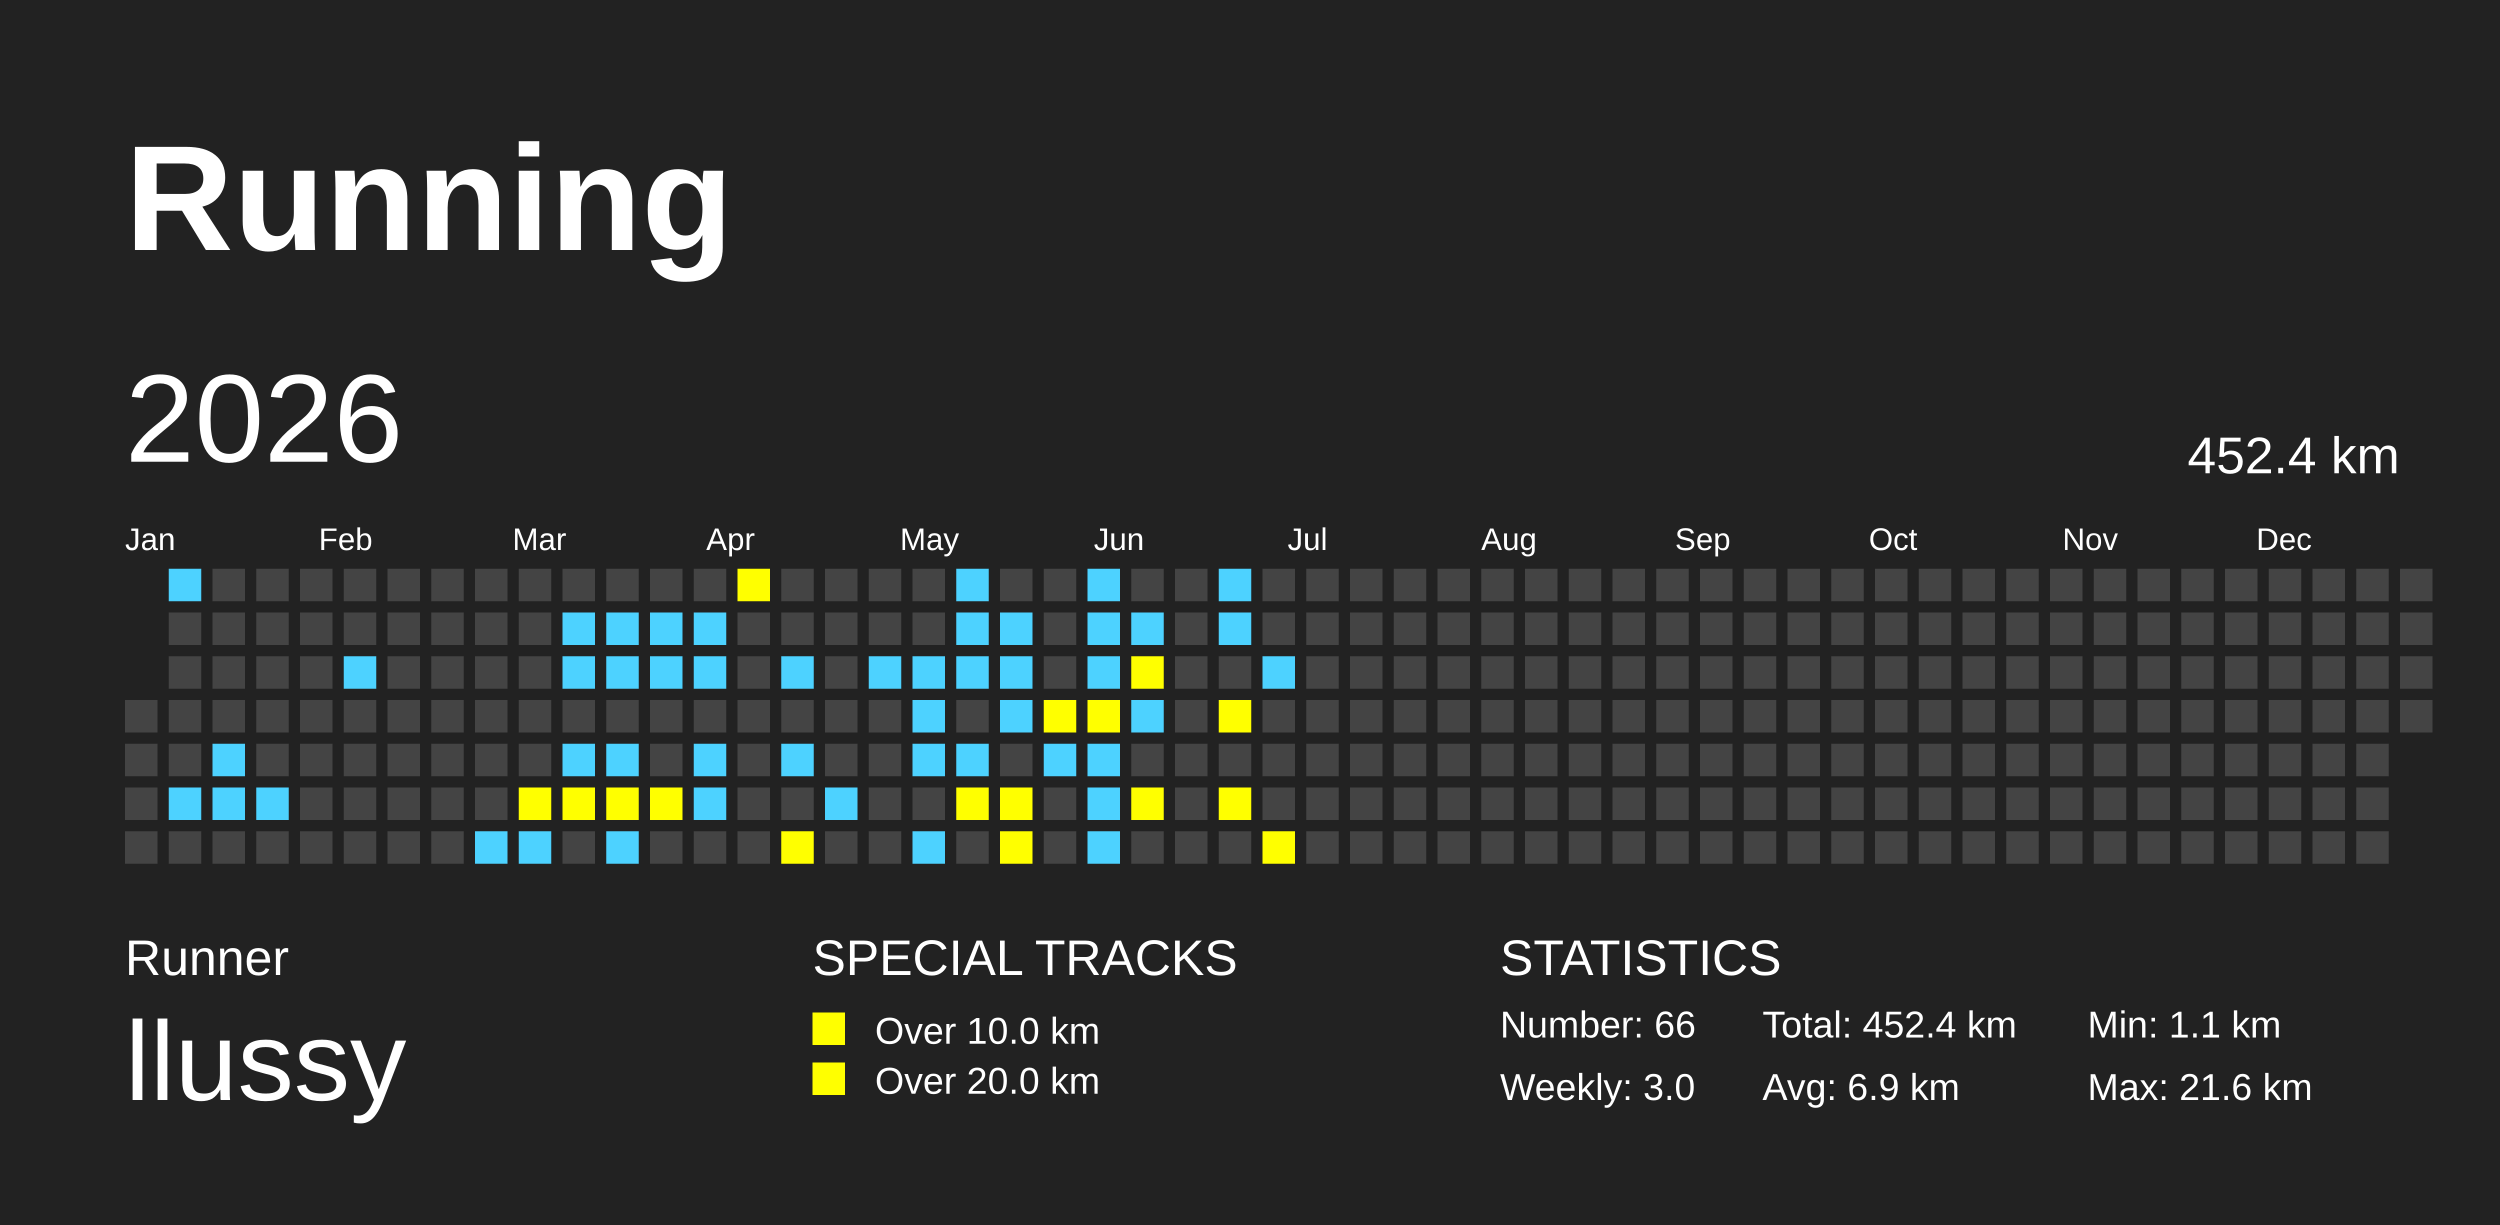
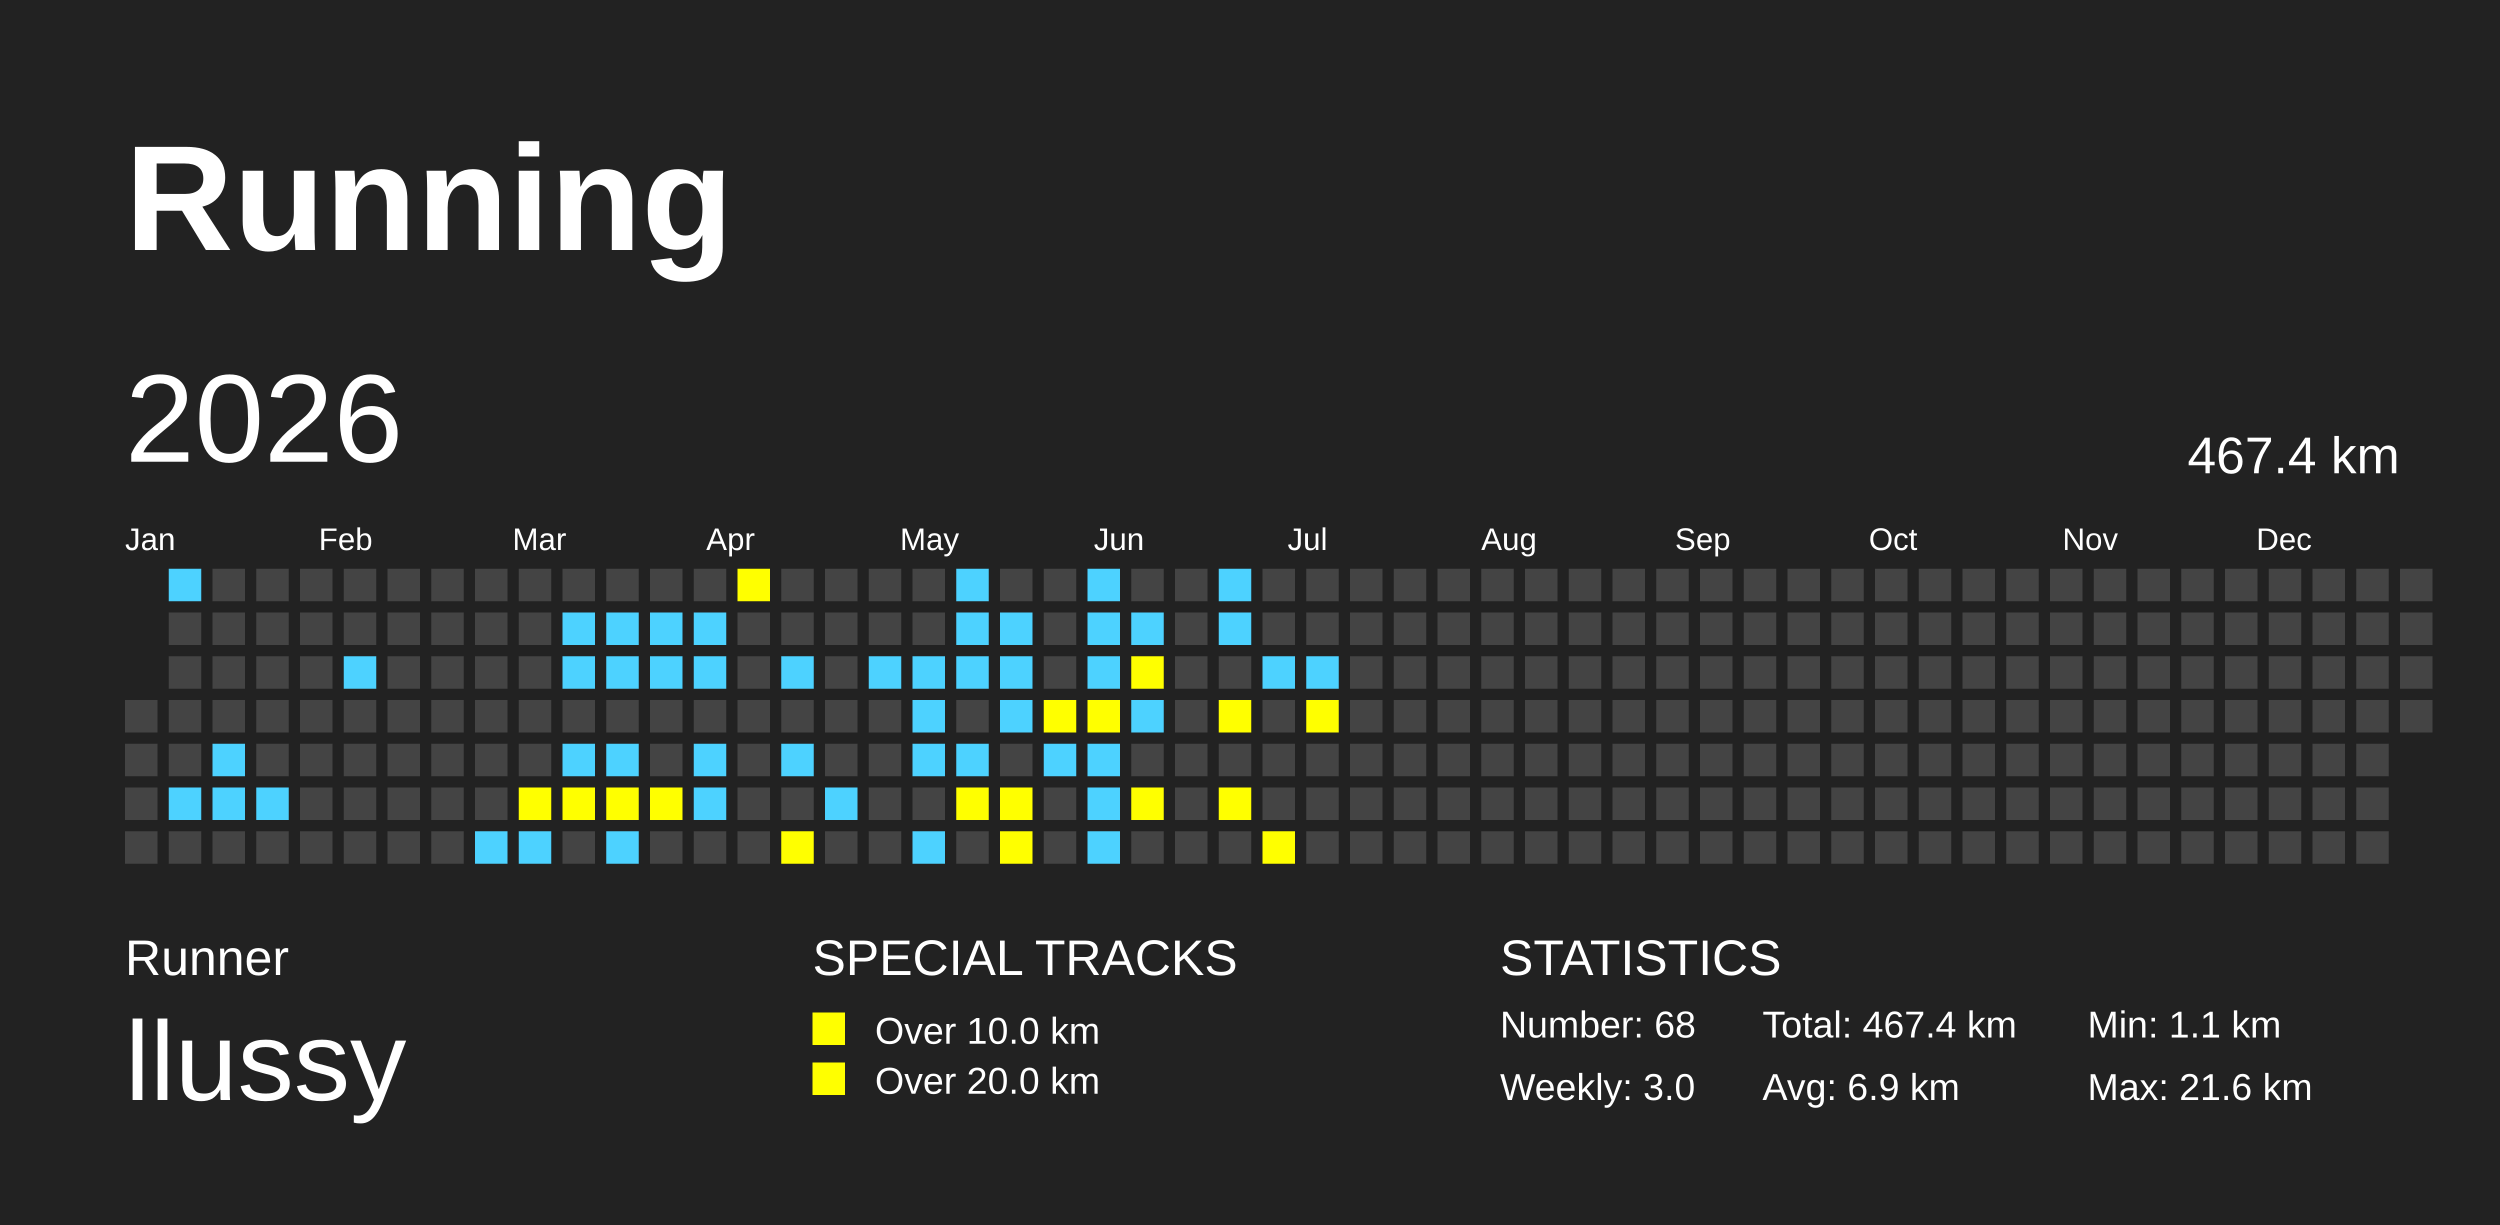
<svg xmlns="http://www.w3.org/2000/svg" baseProfile="full" height="98mm" version="1.1" viewBox="0,0,200,98" width="200mm">
  <defs>
    <pattern height="2" id="indoor-stripe" patternUnits="userSpaceOnUse" width="2">
      <line stroke="white" stroke-opacity="0.45" stroke-width="0.5" x1="0" x2="2" y1="2" y2="0" />
    </pattern>
  </defs>
  <rect fill="#222222" height="98" width="200" x="0" y="0" />
  <text fill="#FFFFFF" style="font-size:12px; font-family:Arial; font-weight:bold;" x="10" y="20">Running</text>
  <text fill="#FFFFFF" style="font-size:4px; font-family:Arial" x="10" y="78">Runner</text>
  <text fill="#FFFFFF" style="font-size:9px; font-family:Arial" x="10" y="88">llussy</text>
  <text fill="#FFFFFF" style="font-size:4px; font-family:Arial" x="65" y="78">SPECIAL TRACKS</text>
  <rect fill="#FFFF00" height="2.6" width="2.6" x="65" y="81" />
  <text fill="#FFFFFF" style="font-size:3px; font-family:Arial" x="70" y="83.5">Over 10.0 km</text>
  <rect fill="#FFFF00" height="2.6" width="2.6" x="65" y="85" />
  <text fill="#FFFFFF" style="font-size:3px; font-family:Arial" x="70" y="87.5">Over 20.0 km</text>
  <text fill="#FFFFFF" style="font-size:4px; font-family:Arial" x="120" y="78">STATISTICS</text>
-   <text fill="#FFFFFF" style="font-size:3px; font-family:Arial" x="120" y="83">Number: 66</text>
+   <text fill="#FFFFFF" style="font-size:3px; font-family:Arial" x="120" y="83">Number: 68</text>
  <text fill="#FFFFFF" style="font-size:3px; font-family:Arial" x="120" y="88">Weekly: 3.0</text>
-   <text fill="#FFFFFF" style="font-size:3px; font-family:Arial" x="141" y="83">Total: 452.4 km</text>
+   <text fill="#FFFFFF" style="font-size:3px; font-family:Arial" x="141" y="83">Total: 467.4 km</text>
  <text fill="#FFFFFF" style="font-size:3px; font-family:Arial" x="141" y="88">Avg: 6.9 km</text>
  <text fill="#FFFFFF" style="font-size:3px; font-family:Arial" x="167" y="83">Min: 1.1 km</text>
  <text fill="#FFFFFF" style="font-size:3px; font-family:Arial" x="167" y="88">Max: 21.6 km</text>
  <text dominant-baseline="hanging" fill="#FFFFFF" style="font-size:10.0px; font-family:Arial;" x="10" y="30">2026</text>
-   <text dominant-baseline="hanging" fill="#FFFFFF" style="font-size:4.125px; font-family:Arial;" x="175" y="35">452.4 km</text>
+   <text dominant-baseline="hanging" fill="#FFFFFF" style="font-size:4.125px; font-family:Arial;" x="175" y="35">467.4 km</text>
  <text fill="#FFFFFF" style="font-size:2.5px; font-family:Arial" x="10.0" y="44">Jan</text>
  <text fill="#FFFFFF" style="font-size:2.5px; font-family:Arial" x="25.5" y="44">Feb</text>
  <text fill="#FFFFFF" style="font-size:2.5px; font-family:Arial" x="41.0" y="44">Mar</text>
  <text fill="#FFFFFF" style="font-size:2.5px; font-family:Arial" x="56.5" y="44">Apr</text>
  <text fill="#FFFFFF" style="font-size:2.5px; font-family:Arial" x="72.0" y="44">May</text>
  <text fill="#FFFFFF" style="font-size:2.5px; font-family:Arial" x="87.5" y="44">Jun</text>
  <text fill="#FFFFFF" style="font-size:2.5px; font-family:Arial" x="103.0" y="44">Jul</text>
  <text fill="#FFFFFF" style="font-size:2.5px; font-family:Arial" x="118.5" y="44">Aug</text>
  <text fill="#FFFFFF" style="font-size:2.5px; font-family:Arial" x="134.0" y="44">Sep</text>
  <text fill="#FFFFFF" style="font-size:2.5px; font-family:Arial" x="149.5" y="44">Oct</text>
  <text fill="#FFFFFF" style="font-size:2.5px; font-family:Arial" x="165.0" y="44">Nov</text>
  <text fill="#FFFFFF" style="font-size:2.5px; font-family:Arial" x="180.5" y="44">Dec</text>
  <rect fill="#444444" height="2.6" width="2.6" x="10.0" y="56.0" />
  <rect fill="#444444" height="2.6" width="2.6" x="10.0" y="59.5" />
  <rect fill="#444444" height="2.6" width="2.6" x="10.0" y="63.0" />
  <rect fill="#444444" height="2.6" width="2.6" x="10.0" y="66.5" />
  <rect fill="#4dd2ff" height="2.6" width="2.6" x="13.5" y="45.5" />
  <rect fill="#444444" height="2.6" width="2.6" x="13.5" y="49.0" />
  <rect fill="#444444" height="2.6" width="2.6" x="13.5" y="52.5" />
  <rect fill="#444444" height="2.6" width="2.6" x="13.5" y="56.0" />
  <rect fill="#444444" height="2.6" width="2.6" x="13.5" y="59.5" />
  <rect fill="#4dd2ff" height="2.6" width="2.6" x="13.5" y="63.0" />
  <rect fill="#444444" height="2.6" width="2.6" x="13.5" y="66.5" />
  <rect fill="#444444" height="2.6" width="2.6" x="17.0" y="45.5" />
  <rect fill="#444444" height="2.6" width="2.6" x="17.0" y="49.0" />
  <rect fill="#444444" height="2.6" width="2.6" x="17.0" y="52.5" />
  <rect fill="#444444" height="2.6" width="2.6" x="17.0" y="56.0" />
  <rect fill="#4dd2ff" height="2.6" width="2.6" x="17.0" y="59.5" />
  <rect fill="#4dd2ff" height="2.6" width="2.6" x="17.0" y="63.0" />
  <rect fill="#444444" height="2.6" width="2.6" x="17.0" y="66.5" />
  <rect fill="#444444" height="2.6" width="2.6" x="20.5" y="45.5" />
  <rect fill="#444444" height="2.6" width="2.6" x="20.5" y="49.0" />
  <rect fill="#444444" height="2.6" width="2.6" x="20.5" y="52.5" />
  <rect fill="#444444" height="2.6" width="2.6" x="20.5" y="56.0" />
  <rect fill="#444444" height="2.6" width="2.6" x="20.5" y="59.5" />
  <rect fill="#4dd2ff" height="2.6" width="2.6" x="20.5" y="63.0" />
  <rect fill="#444444" height="2.6" width="2.6" x="20.5" y="66.5" />
  <rect fill="#444444" height="2.6" width="2.6" x="24.0" y="45.5" />
  <rect fill="#444444" height="2.6" width="2.6" x="24.0" y="49.0" />
  <rect fill="#444444" height="2.6" width="2.6" x="24.0" y="52.5" />
  <rect fill="#444444" height="2.6" width="2.6" x="24.0" y="56.0" />
  <rect fill="#444444" height="2.6" width="2.6" x="24.0" y="59.5" />
  <rect fill="#444444" height="2.6" width="2.6" x="24.0" y="63.0" />
  <rect fill="#444444" height="2.6" width="2.6" x="24.0" y="66.5" />
  <rect fill="#444444" height="2.6" width="2.6" x="27.5" y="45.5" />
  <rect fill="#444444" height="2.6" width="2.6" x="27.5" y="49.0" />
  <rect fill="#4dd2ff" height="2.6" width="2.6" x="27.5" y="52.5" />
  <rect fill="#444444" height="2.6" width="2.6" x="27.5" y="56.0" />
  <rect fill="#444444" height="2.6" width="2.6" x="27.5" y="59.5" />
  <rect fill="#444444" height="2.6" width="2.6" x="27.5" y="63.0" />
  <rect fill="#444444" height="2.6" width="2.6" x="27.5" y="66.5" />
  <rect fill="#444444" height="2.6" width="2.6" x="31.0" y="45.5" />
  <rect fill="#444444" height="2.6" width="2.6" x="31.0" y="49.0" />
  <rect fill="#444444" height="2.6" width="2.6" x="31.0" y="52.5" />
  <rect fill="#444444" height="2.6" width="2.6" x="31.0" y="56.0" />
  <rect fill="#444444" height="2.6" width="2.6" x="31.0" y="59.5" />
  <rect fill="#444444" height="2.6" width="2.6" x="31.0" y="63.0" />
  <rect fill="#444444" height="2.6" width="2.6" x="31.0" y="66.5" />
  <rect fill="#444444" height="2.6" width="2.6" x="34.5" y="45.5" />
  <rect fill="#444444" height="2.6" width="2.6" x="34.5" y="49.0" />
  <rect fill="#444444" height="2.6" width="2.6" x="34.5" y="52.5" />
  <rect fill="#444444" height="2.6" width="2.6" x="34.5" y="56.0" />
  <rect fill="#444444" height="2.6" width="2.6" x="34.5" y="59.5" />
  <rect fill="#444444" height="2.6" width="2.6" x="34.5" y="63.0" />
  <rect fill="#444444" height="2.6" width="2.6" x="34.5" y="66.5" />
  <rect fill="#444444" height="2.6" width="2.6" x="38.0" y="45.5" />
  <rect fill="#444444" height="2.6" width="2.6" x="38.0" y="49.0" />
  <rect fill="#444444" height="2.6" width="2.6" x="38.0" y="52.5" />
  <rect fill="#444444" height="2.6" width="2.6" x="38.0" y="56.0" />
  <rect fill="#444444" height="2.6" width="2.6" x="38.0" y="59.5" />
  <rect fill="#444444" height="2.6" width="2.6" x="38.0" y="63.0" />
  <rect fill="#4dd2ff" height="2.6" width="2.6" x="38.0" y="66.5" />
  <rect fill="#444444" height="2.6" width="2.6" x="41.5" y="45.5" />
  <rect fill="#444444" height="2.6" width="2.6" x="41.5" y="49.0" />
  <rect fill="#444444" height="2.6" width="2.6" x="41.5" y="52.5" />
  <rect fill="#444444" height="2.6" width="2.6" x="41.5" y="56.0" />
  <rect fill="#444444" height="2.6" width="2.6" x="41.5" y="59.5" />
  <rect fill="#ffff00" height="2.6" width="2.6" x="41.5" y="63.0" />
  <rect fill="#4dd2ff" height="2.6" width="2.6" x="41.5" y="66.5" />
  <rect fill="#444444" height="2.6" width="2.6" x="45.0" y="45.5" />
  <rect fill="#4dd2ff" height="2.6" width="2.6" x="45.0" y="49.0" />
  <rect fill="#4dd2ff" height="2.6" width="2.6" x="45.0" y="52.5" />
  <rect fill="#444444" height="2.6" width="2.6" x="45.0" y="56.0" />
  <rect fill="#4dd2ff" height="2.6" width="2.6" x="45.0" y="59.5" />
  <rect fill="#ffff00" height="2.6" width="2.6" x="45.0" y="63.0" />
  <rect fill="#444444" height="2.6" width="2.6" x="45.0" y="66.5" />
  <rect fill="#444444" height="2.6" width="2.6" x="48.5" y="45.5" />
  <rect fill="#4dd2ff" height="2.6" width="2.6" x="48.5" y="49.0" />
  <rect fill="#4dd2ff" height="2.6" width="2.6" x="48.5" y="52.5" />
  <rect fill="#444444" height="2.6" width="2.6" x="48.5" y="56.0" />
  <rect fill="#4dd2ff" height="2.6" width="2.6" x="48.5" y="59.5" />
  <rect fill="#ffff00" height="2.6" width="2.6" x="48.5" y="63.0" />
  <rect fill="#4dd2ff" height="2.6" width="2.6" x="48.5" y="66.5" />
  <rect fill="#444444" height="2.6" width="2.6" x="52.0" y="45.5" />
  <rect fill="#4dd2ff" height="2.6" width="2.6" x="52.0" y="49.0" />
  <rect fill="#4dd2ff" height="2.6" width="2.6" x="52.0" y="52.5" />
  <rect fill="#444444" height="2.6" width="2.6" x="52.0" y="56.0" />
  <rect fill="#444444" height="2.6" width="2.6" x="52.0" y="59.5" />
  <rect fill="#FFFF00" height="2.6" width="2.6" x="52.0" y="63.0" />
  <rect fill="#444444" height="2.6" width="2.6" x="52.0" y="66.5" />
  <rect fill="#444444" height="2.6" width="2.6" x="55.5" y="45.5" />
  <rect fill="#4dd2ff" height="2.6" width="2.6" x="55.5" y="49.0" />
  <rect fill="#4dd2ff" height="2.6" width="2.6" x="55.5" y="52.5" />
  <rect fill="#444444" height="2.6" width="2.6" x="55.5" y="56.0" />
  <rect fill="#4dd2ff" height="2.6" width="2.6" x="55.5" y="59.5" />
  <rect fill="#4dd2ff" height="2.6" width="2.6" x="55.5" y="63.0" />
  <rect fill="#444444" height="2.6" width="2.6" x="55.5" y="66.5" />
  <rect fill="#ffff00" height="2.6" width="2.6" x="59.0" y="45.5" />
  <rect fill="#444444" height="2.6" width="2.6" x="59.0" y="49.0" />
  <rect fill="#444444" height="2.6" width="2.6" x="59.0" y="52.5" />
  <rect fill="#444444" height="2.6" width="2.6" x="59.0" y="56.0" />
  <rect fill="#444444" height="2.6" width="2.6" x="59.0" y="59.5" />
  <rect fill="#444444" height="2.6" width="2.6" x="59.0" y="63.0" />
  <rect fill="#444444" height="2.6" width="2.6" x="59.0" y="66.5" />
  <rect fill="#444444" height="2.6" width="2.6" x="62.5" y="45.5" />
  <rect fill="#444444" height="2.6" width="2.6" x="62.5" y="49.0" />
  <rect fill="#4dd2ff" height="2.6" width="2.6" x="62.5" y="52.5" />
  <rect fill="#444444" height="2.6" width="2.6" x="62.5" y="56.0" />
  <rect fill="#4dd2ff" height="2.6" width="2.6" x="62.5" y="59.5" />
  <rect fill="#444444" height="2.6" width="2.6" x="62.5" y="63.0" />
  <rect fill="#ffff00" height="2.6" width="2.6" x="62.5" y="66.5" />
  <rect fill="#444444" height="2.6" width="2.6" x="66.0" y="45.5" />
  <rect fill="#444444" height="2.6" width="2.6" x="66.0" y="49.0" />
  <rect fill="#444444" height="2.6" width="2.6" x="66.0" y="52.5" />
  <rect fill="#444444" height="2.6" width="2.6" x="66.0" y="56.0" />
  <rect fill="#444444" height="2.6" width="2.6" x="66.0" y="59.5" />
  <rect fill="#4dd2ff" height="2.6" width="2.6" x="66.0" y="63.0" />
  <rect fill="#444444" height="2.6" width="2.6" x="66.0" y="66.5" />
  <rect fill="#444444" height="2.6" width="2.6" x="69.5" y="45.5" />
  <rect fill="#444444" height="2.6" width="2.6" x="69.5" y="49.0" />
  <rect fill="#4dd2ff" height="2.6" width="2.6" x="69.5" y="52.5" />
  <rect fill="#444444" height="2.6" width="2.6" x="69.5" y="56.0" />
  <rect fill="#444444" height="2.6" width="2.6" x="69.5" y="59.5" />
  <rect fill="#444444" height="2.6" width="2.6" x="69.5" y="63.0" />
  <rect fill="#444444" height="2.6" width="2.6" x="69.5" y="66.5" />
  <rect fill="#444444" height="2.6" width="2.6" x="73.0" y="45.5" />
  <rect fill="#444444" height="2.6" width="2.6" x="73.0" y="49.0" />
  <rect fill="#4dd2ff" height="2.6" width="2.6" x="73.0" y="52.5" />
  <rect fill="#4dd2ff" height="2.6" width="2.6" x="73.0" y="56.0" />
  <rect fill="#4dd2ff" height="2.6" width="2.6" x="73.0" y="59.5" />
  <rect fill="#444444" height="2.6" width="2.6" x="73.0" y="63.0" />
  <rect fill="#4dd2ff" height="2.6" width="2.6" x="73.0" y="66.5" />
  <rect fill="#4dd2ff" height="2.6" width="2.6" x="76.5" y="45.5" />
  <rect fill="#4dd2ff" height="2.6" width="2.6" x="76.5" y="49.0" />
  <rect fill="#4dd2ff" height="2.6" width="2.6" x="76.5" y="52.5" />
  <rect fill="#444444" height="2.6" width="2.6" x="76.5" y="56.0" />
  <rect fill="#4dd2ff" height="2.6" width="2.6" x="76.5" y="59.5" />
  <rect fill="#ffff00" height="2.6" width="2.6" x="76.5" y="63.0" />
  <rect fill="#444444" height="2.6" width="2.6" x="76.5" y="66.5" />
  <rect fill="#444444" height="2.6" width="2.6" x="80.0" y="45.5" />
  <rect fill="#4dd2ff" height="2.6" width="2.6" x="80.0" y="49.0" />
  <rect fill="#4dd2ff" height="2.6" width="2.6" x="80.0" y="52.5" />
  <rect fill="#4dd2ff" height="2.6" width="2.6" x="80.0" y="56.0" />
  <rect fill="#444444" height="2.6" width="2.6" x="80.0" y="59.5" />
  <rect fill="#ffff00" height="2.6" width="2.6" x="80.0" y="63.0" />
  <rect fill="#ffff00" height="2.6" width="2.6" x="80.0" y="66.5" />
  <rect fill="#444444" height="2.6" width="2.6" x="83.5" y="45.5" />
  <rect fill="#444444" height="2.6" width="2.6" x="83.5" y="49.0" />
  <rect fill="#444444" height="2.6" width="2.6" x="83.5" y="52.5" />
  <rect fill="#ffff00" height="2.6" width="2.6" x="83.5" y="56.0" />
  <rect fill="#4dd2ff" height="2.6" width="2.6" x="83.5" y="59.5" />
  <rect fill="#444444" height="2.6" width="2.6" x="83.5" y="63.0" />
  <rect fill="#444444" height="2.6" width="2.6" x="83.5" y="66.5" />
  <rect fill="#4dd2ff" height="2.6" width="2.6" x="87.0" y="45.5" />
  <rect fill="#4dd2ff" height="2.6" width="2.6" x="87.0" y="49.0" />
  <rect fill="#4dd2ff" height="2.6" width="2.6" x="87.0" y="52.5" />
  <rect fill="#ffff00" height="2.6" width="2.6" x="87.0" y="56.0" />
  <rect fill="#4dd2ff" height="2.6" width="2.6" x="87.0" y="59.5" />
  <rect fill="#4dd2ff" height="2.6" width="2.6" x="87.0" y="63.0" />
  <rect fill="#4dd2ff" height="2.6" width="2.6" x="87.0" y="66.5" />
  <rect fill="#444444" height="2.6" width="2.6" x="90.5" y="45.5" />
  <rect fill="#4dd2ff" height="2.6" width="2.6" x="90.5" y="49.0" />
  <rect fill="#ffff00" height="2.6" width="2.6" x="90.5" y="52.5" />
  <rect fill="#4dd2ff" height="2.6" width="2.6" x="90.5" y="56.0" />
  <rect fill="#444444" height="2.6" width="2.6" x="90.5" y="59.5" />
  <rect fill="#ffff00" height="2.6" width="2.6" x="90.5" y="63.0" />
  <rect fill="#444444" height="2.6" width="2.6" x="90.5" y="66.5" />
  <rect fill="#444444" height="2.6" width="2.6" x="94.0" y="45.5" />
  <rect fill="#444444" height="2.6" width="2.6" x="94.0" y="49.0" />
  <rect fill="#444444" height="2.6" width="2.6" x="94.0" y="52.5" />
  <rect fill="#444444" height="2.6" width="2.6" x="94.0" y="56.0" />
  <rect fill="#444444" height="2.6" width="2.6" x="94.0" y="59.5" />
  <rect fill="#444444" height="2.6" width="2.6" x="94.0" y="63.0" />
  <rect fill="#444444" height="2.6" width="2.6" x="94.0" y="66.5" />
  <rect fill="#4dd2ff" height="2.6" width="2.6" x="97.5" y="45.5" />
  <rect fill="#4dd2ff" height="2.6" width="2.6" x="97.5" y="49.0" />
  <rect fill="#444444" height="2.6" width="2.6" x="97.5" y="52.5" />
  <rect fill="#ffff00" height="2.6" width="2.6" x="97.5" y="56.0" />
  <rect fill="#444444" height="2.6" width="2.6" x="97.5" y="59.5" />
  <rect fill="#FFFF00" height="2.6" width="2.6" x="97.5" y="63.0" />
  <rect fill="#444444" height="2.6" width="2.6" x="97.5" y="66.5" />
  <rect fill="#444444" height="2.6" width="2.6" x="101.0" y="45.5" />
  <rect fill="#444444" height="2.6" width="2.6" x="101.0" y="49.0" />
  <rect fill="#4dd2ff" height="2.6" width="2.6" x="101.0" y="52.5" />
  <rect fill="#444444" height="2.6" width="2.6" x="101.0" y="56.0" />
  <rect fill="#444444" height="2.6" width="2.6" x="101.0" y="59.5" />
  <rect fill="#444444" height="2.6" width="2.6" x="101.0" y="63.0" />
  <rect fill="#ffff00" height="2.6" width="2.6" x="101.0" y="66.5" />
  <rect fill="#444444" height="2.6" width="2.6" x="104.5" y="45.5" />
  <rect fill="#444444" height="2.6" width="2.6" x="104.5" y="49.0" />
-   <rect fill="#444444" height="2.6" width="2.6" x="104.5" y="52.5" />
-   <rect fill="#444444" height="2.6" width="2.6" x="104.5" y="56.0" />
+   <rect fill="#4dd2ff" height="2.6" width="2.6" x="104.5" y="52.5" />
+   <rect fill="#ffff00" height="2.6" width="2.6" x="104.5" y="56.0" />
  <rect fill="#444444" height="2.6" width="2.6" x="104.5" y="59.5" />
  <rect fill="#444444" height="2.6" width="2.6" x="104.5" y="63.0" />
  <rect fill="#444444" height="2.6" width="2.6" x="104.5" y="66.5" />
  <rect fill="#444444" height="2.6" width="2.6" x="108.0" y="45.5" />
  <rect fill="#444444" height="2.6" width="2.6" x="108.0" y="49.0" />
  <rect fill="#444444" height="2.6" width="2.6" x="108.0" y="52.5" />
  <rect fill="#444444" height="2.6" width="2.6" x="108.0" y="56.0" />
  <rect fill="#444444" height="2.6" width="2.6" x="108.0" y="59.5" />
  <rect fill="#444444" height="2.6" width="2.6" x="108.0" y="63.0" />
  <rect fill="#444444" height="2.6" width="2.6" x="108.0" y="66.5" />
  <rect fill="#444444" height="2.6" width="2.6" x="111.5" y="45.5" />
  <rect fill="#444444" height="2.6" width="2.6" x="111.5" y="49.0" />
  <rect fill="#444444" height="2.6" width="2.6" x="111.5" y="52.5" />
  <rect fill="#444444" height="2.6" width="2.6" x="111.5" y="56.0" />
  <rect fill="#444444" height="2.6" width="2.6" x="111.5" y="59.5" />
  <rect fill="#444444" height="2.6" width="2.6" x="111.5" y="63.0" />
  <rect fill="#444444" height="2.6" width="2.6" x="111.5" y="66.5" />
  <rect fill="#444444" height="2.6" width="2.6" x="115.0" y="45.5" />
  <rect fill="#444444" height="2.6" width="2.6" x="115.0" y="49.0" />
  <rect fill="#444444" height="2.6" width="2.6" x="115.0" y="52.5" />
  <rect fill="#444444" height="2.6" width="2.6" x="115.0" y="56.0" />
  <rect fill="#444444" height="2.6" width="2.6" x="115.0" y="59.5" />
  <rect fill="#444444" height="2.6" width="2.6" x="115.0" y="63.0" />
  <rect fill="#444444" height="2.6" width="2.6" x="115.0" y="66.5" />
  <rect fill="#444444" height="2.6" width="2.6" x="118.5" y="45.5" />
  <rect fill="#444444" height="2.6" width="2.6" x="118.5" y="49.0" />
  <rect fill="#444444" height="2.6" width="2.6" x="118.5" y="52.5" />
  <rect fill="#444444" height="2.6" width="2.6" x="118.5" y="56.0" />
  <rect fill="#444444" height="2.6" width="2.6" x="118.5" y="59.5" />
  <rect fill="#444444" height="2.6" width="2.6" x="118.5" y="63.0" />
  <rect fill="#444444" height="2.6" width="2.6" x="118.5" y="66.5" />
  <rect fill="#444444" height="2.6" width="2.6" x="122.0" y="45.5" />
  <rect fill="#444444" height="2.6" width="2.6" x="122.0" y="49.0" />
  <rect fill="#444444" height="2.6" width="2.6" x="122.0" y="52.5" />
  <rect fill="#444444" height="2.6" width="2.6" x="122.0" y="56.0" />
  <rect fill="#444444" height="2.6" width="2.6" x="122.0" y="59.5" />
  <rect fill="#444444" height="2.6" width="2.6" x="122.0" y="63.0" />
  <rect fill="#444444" height="2.6" width="2.6" x="122.0" y="66.5" />
  <rect fill="#444444" height="2.6" width="2.6" x="125.5" y="45.5" />
  <rect fill="#444444" height="2.6" width="2.6" x="125.5" y="49.0" />
  <rect fill="#444444" height="2.6" width="2.6" x="125.5" y="52.5" />
  <rect fill="#444444" height="2.6" width="2.6" x="125.5" y="56.0" />
  <rect fill="#444444" height="2.6" width="2.6" x="125.5" y="59.5" />
  <rect fill="#444444" height="2.6" width="2.6" x="125.5" y="63.0" />
  <rect fill="#444444" height="2.6" width="2.6" x="125.5" y="66.5" />
  <rect fill="#444444" height="2.6" width="2.6" x="129.0" y="45.5" />
  <rect fill="#444444" height="2.6" width="2.6" x="129.0" y="49.0" />
  <rect fill="#444444" height="2.6" width="2.6" x="129.0" y="52.5" />
  <rect fill="#444444" height="2.6" width="2.6" x="129.0" y="56.0" />
  <rect fill="#444444" height="2.6" width="2.6" x="129.0" y="59.5" />
  <rect fill="#444444" height="2.6" width="2.6" x="129.0" y="63.0" />
  <rect fill="#444444" height="2.6" width="2.6" x="129.0" y="66.5" />
  <rect fill="#444444" height="2.6" width="2.6" x="132.5" y="45.5" />
  <rect fill="#444444" height="2.6" width="2.6" x="132.5" y="49.0" />
  <rect fill="#444444" height="2.6" width="2.6" x="132.5" y="52.5" />
  <rect fill="#444444" height="2.6" width="2.6" x="132.5" y="56.0" />
  <rect fill="#444444" height="2.6" width="2.6" x="132.5" y="59.5" />
  <rect fill="#444444" height="2.6" width="2.6" x="132.5" y="63.0" />
  <rect fill="#444444" height="2.6" width="2.6" x="132.5" y="66.5" />
  <rect fill="#444444" height="2.6" width="2.6" x="136.0" y="45.5" />
  <rect fill="#444444" height="2.6" width="2.6" x="136.0" y="49.0" />
  <rect fill="#444444" height="2.6" width="2.6" x="136.0" y="52.5" />
  <rect fill="#444444" height="2.6" width="2.6" x="136.0" y="56.0" />
  <rect fill="#444444" height="2.6" width="2.6" x="136.0" y="59.5" />
  <rect fill="#444444" height="2.6" width="2.6" x="136.0" y="63.0" />
  <rect fill="#444444" height="2.6" width="2.6" x="136.0" y="66.5" />
  <rect fill="#444444" height="2.6" width="2.6" x="139.5" y="45.5" />
  <rect fill="#444444" height="2.6" width="2.6" x="139.5" y="49.0" />
  <rect fill="#444444" height="2.6" width="2.6" x="139.5" y="52.5" />
  <rect fill="#444444" height="2.6" width="2.6" x="139.5" y="56.0" />
  <rect fill="#444444" height="2.6" width="2.6" x="139.5" y="59.5" />
  <rect fill="#444444" height="2.6" width="2.6" x="139.5" y="63.0" />
  <rect fill="#444444" height="2.6" width="2.6" x="139.5" y="66.5" />
  <rect fill="#444444" height="2.6" width="2.6" x="143.0" y="45.5" />
  <rect fill="#444444" height="2.6" width="2.6" x="143.0" y="49.0" />
  <rect fill="#444444" height="2.6" width="2.6" x="143.0" y="52.5" />
  <rect fill="#444444" height="2.6" width="2.6" x="143.0" y="56.0" />
  <rect fill="#444444" height="2.6" width="2.6" x="143.0" y="59.5" />
  <rect fill="#444444" height="2.6" width="2.6" x="143.0" y="63.0" />
  <rect fill="#444444" height="2.6" width="2.6" x="143.0" y="66.5" />
  <rect fill="#444444" height="2.6" width="2.6" x="146.5" y="45.5" />
  <rect fill="#444444" height="2.6" width="2.6" x="146.5" y="49.0" />
  <rect fill="#444444" height="2.6" width="2.6" x="146.5" y="52.5" />
  <rect fill="#444444" height="2.6" width="2.6" x="146.5" y="56.0" />
  <rect fill="#444444" height="2.6" width="2.6" x="146.5" y="59.5" />
  <rect fill="#444444" height="2.6" width="2.6" x="146.5" y="63.0" />
  <rect fill="#444444" height="2.6" width="2.6" x="146.5" y="66.5" />
  <rect fill="#444444" height="2.6" width="2.6" x="150.0" y="45.5" />
  <rect fill="#444444" height="2.6" width="2.6" x="150.0" y="49.0" />
  <rect fill="#444444" height="2.6" width="2.6" x="150.0" y="52.5" />
  <rect fill="#444444" height="2.6" width="2.6" x="150.0" y="56.0" />
  <rect fill="#444444" height="2.6" width="2.6" x="150.0" y="59.5" />
  <rect fill="#444444" height="2.6" width="2.6" x="150.0" y="63.0" />
  <rect fill="#444444" height="2.6" width="2.6" x="150.0" y="66.5" />
  <rect fill="#444444" height="2.6" width="2.6" x="153.5" y="45.5" />
  <rect fill="#444444" height="2.6" width="2.6" x="153.5" y="49.0" />
  <rect fill="#444444" height="2.6" width="2.6" x="153.5" y="52.5" />
  <rect fill="#444444" height="2.6" width="2.6" x="153.5" y="56.0" />
  <rect fill="#444444" height="2.6" width="2.6" x="153.5" y="59.5" />
  <rect fill="#444444" height="2.6" width="2.6" x="153.5" y="63.0" />
  <rect fill="#444444" height="2.6" width="2.6" x="153.5" y="66.5" />
  <rect fill="#444444" height="2.6" width="2.6" x="157.0" y="45.5" />
  <rect fill="#444444" height="2.6" width="2.6" x="157.0" y="49.0" />
  <rect fill="#444444" height="2.6" width="2.6" x="157.0" y="52.5" />
  <rect fill="#444444" height="2.6" width="2.6" x="157.0" y="56.0" />
  <rect fill="#444444" height="2.6" width="2.6" x="157.0" y="59.5" />
  <rect fill="#444444" height="2.6" width="2.6" x="157.0" y="63.0" />
  <rect fill="#444444" height="2.6" width="2.6" x="157.0" y="66.5" />
  <rect fill="#444444" height="2.6" width="2.6" x="160.5" y="45.5" />
  <rect fill="#444444" height="2.6" width="2.6" x="160.5" y="49.0" />
  <rect fill="#444444" height="2.6" width="2.6" x="160.5" y="52.5" />
  <rect fill="#444444" height="2.6" width="2.6" x="160.5" y="56.0" />
  <rect fill="#444444" height="2.6" width="2.6" x="160.5" y="59.5" />
  <rect fill="#444444" height="2.6" width="2.6" x="160.5" y="63.0" />
  <rect fill="#444444" height="2.6" width="2.6" x="160.5" y="66.5" />
  <rect fill="#444444" height="2.6" width="2.6" x="164.0" y="45.5" />
  <rect fill="#444444" height="2.6" width="2.6" x="164.0" y="49.0" />
  <rect fill="#444444" height="2.6" width="2.6" x="164.0" y="52.5" />
  <rect fill="#444444" height="2.6" width="2.6" x="164.0" y="56.0" />
  <rect fill="#444444" height="2.6" width="2.6" x="164.0" y="59.5" />
  <rect fill="#444444" height="2.6" width="2.6" x="164.0" y="63.0" />
  <rect fill="#444444" height="2.6" width="2.6" x="164.0" y="66.5" />
  <rect fill="#444444" height="2.6" width="2.6" x="167.5" y="45.5" />
  <rect fill="#444444" height="2.6" width="2.6" x="167.5" y="49.0" />
  <rect fill="#444444" height="2.6" width="2.6" x="167.5" y="52.5" />
  <rect fill="#444444" height="2.6" width="2.6" x="167.5" y="56.0" />
  <rect fill="#444444" height="2.6" width="2.6" x="167.5" y="59.5" />
  <rect fill="#444444" height="2.6" width="2.6" x="167.5" y="63.0" />
  <rect fill="#444444" height="2.6" width="2.6" x="167.5" y="66.5" />
  <rect fill="#444444" height="2.6" width="2.6" x="171.0" y="45.5" />
  <rect fill="#444444" height="2.6" width="2.6" x="171.0" y="49.0" />
  <rect fill="#444444" height="2.6" width="2.6" x="171.0" y="52.5" />
  <rect fill="#444444" height="2.6" width="2.6" x="171.0" y="56.0" />
  <rect fill="#444444" height="2.6" width="2.6" x="171.0" y="59.5" />
  <rect fill="#444444" height="2.6" width="2.6" x="171.0" y="63.0" />
  <rect fill="#444444" height="2.6" width="2.6" x="171.0" y="66.5" />
  <rect fill="#444444" height="2.6" width="2.6" x="174.5" y="45.5" />
  <rect fill="#444444" height="2.6" width="2.6" x="174.5" y="49.0" />
  <rect fill="#444444" height="2.6" width="2.6" x="174.5" y="52.5" />
  <rect fill="#444444" height="2.6" width="2.6" x="174.5" y="56.0" />
  <rect fill="#444444" height="2.6" width="2.6" x="174.5" y="59.5" />
  <rect fill="#444444" height="2.6" width="2.6" x="174.5" y="63.0" />
  <rect fill="#444444" height="2.6" width="2.6" x="174.5" y="66.5" />
  <rect fill="#444444" height="2.6" width="2.6" x="178.0" y="45.5" />
  <rect fill="#444444" height="2.6" width="2.6" x="178.0" y="49.0" />
  <rect fill="#444444" height="2.6" width="2.6" x="178.0" y="52.5" />
  <rect fill="#444444" height="2.6" width="2.6" x="178.0" y="56.0" />
  <rect fill="#444444" height="2.6" width="2.6" x="178.0" y="59.5" />
  <rect fill="#444444" height="2.6" width="2.6" x="178.0" y="63.0" />
  <rect fill="#444444" height="2.6" width="2.6" x="178.0" y="66.5" />
  <rect fill="#444444" height="2.6" width="2.6" x="181.5" y="45.5" />
  <rect fill="#444444" height="2.6" width="2.6" x="181.5" y="49.0" />
  <rect fill="#444444" height="2.6" width="2.6" x="181.5" y="52.5" />
  <rect fill="#444444" height="2.6" width="2.6" x="181.5" y="56.0" />
  <rect fill="#444444" height="2.6" width="2.6" x="181.5" y="59.5" />
  <rect fill="#444444" height="2.6" width="2.6" x="181.5" y="63.0" />
  <rect fill="#444444" height="2.6" width="2.6" x="181.5" y="66.5" />
  <rect fill="#444444" height="2.6" width="2.6" x="185.0" y="45.5" />
  <rect fill="#444444" height="2.6" width="2.6" x="185.0" y="49.0" />
  <rect fill="#444444" height="2.6" width="2.6" x="185.0" y="52.5" />
  <rect fill="#444444" height="2.6" width="2.6" x="185.0" y="56.0" />
  <rect fill="#444444" height="2.6" width="2.6" x="185.0" y="59.5" />
  <rect fill="#444444" height="2.6" width="2.6" x="185.0" y="63.0" />
  <rect fill="#444444" height="2.6" width="2.6" x="185.0" y="66.5" />
  <rect fill="#444444" height="2.6" width="2.6" x="188.5" y="45.5" />
  <rect fill="#444444" height="2.6" width="2.6" x="188.5" y="49.0" />
  <rect fill="#444444" height="2.6" width="2.6" x="188.5" y="52.5" />
  <rect fill="#444444" height="2.6" width="2.6" x="188.5" y="56.0" />
  <rect fill="#444444" height="2.6" width="2.6" x="188.5" y="59.5" />
  <rect fill="#444444" height="2.6" width="2.6" x="188.5" y="63.0" />
  <rect fill="#444444" height="2.6" width="2.6" x="188.5" y="66.5" />
  <rect fill="#444444" height="2.6" width="2.6" x="192.0" y="45.5" />
  <rect fill="#444444" height="2.6" width="2.6" x="192.0" y="49.0" />
  <rect fill="#444444" height="2.6" width="2.6" x="192.0" y="52.5" />
  <rect fill="#444444" height="2.6" width="2.6" x="192.0" y="56.0" />
</svg>
